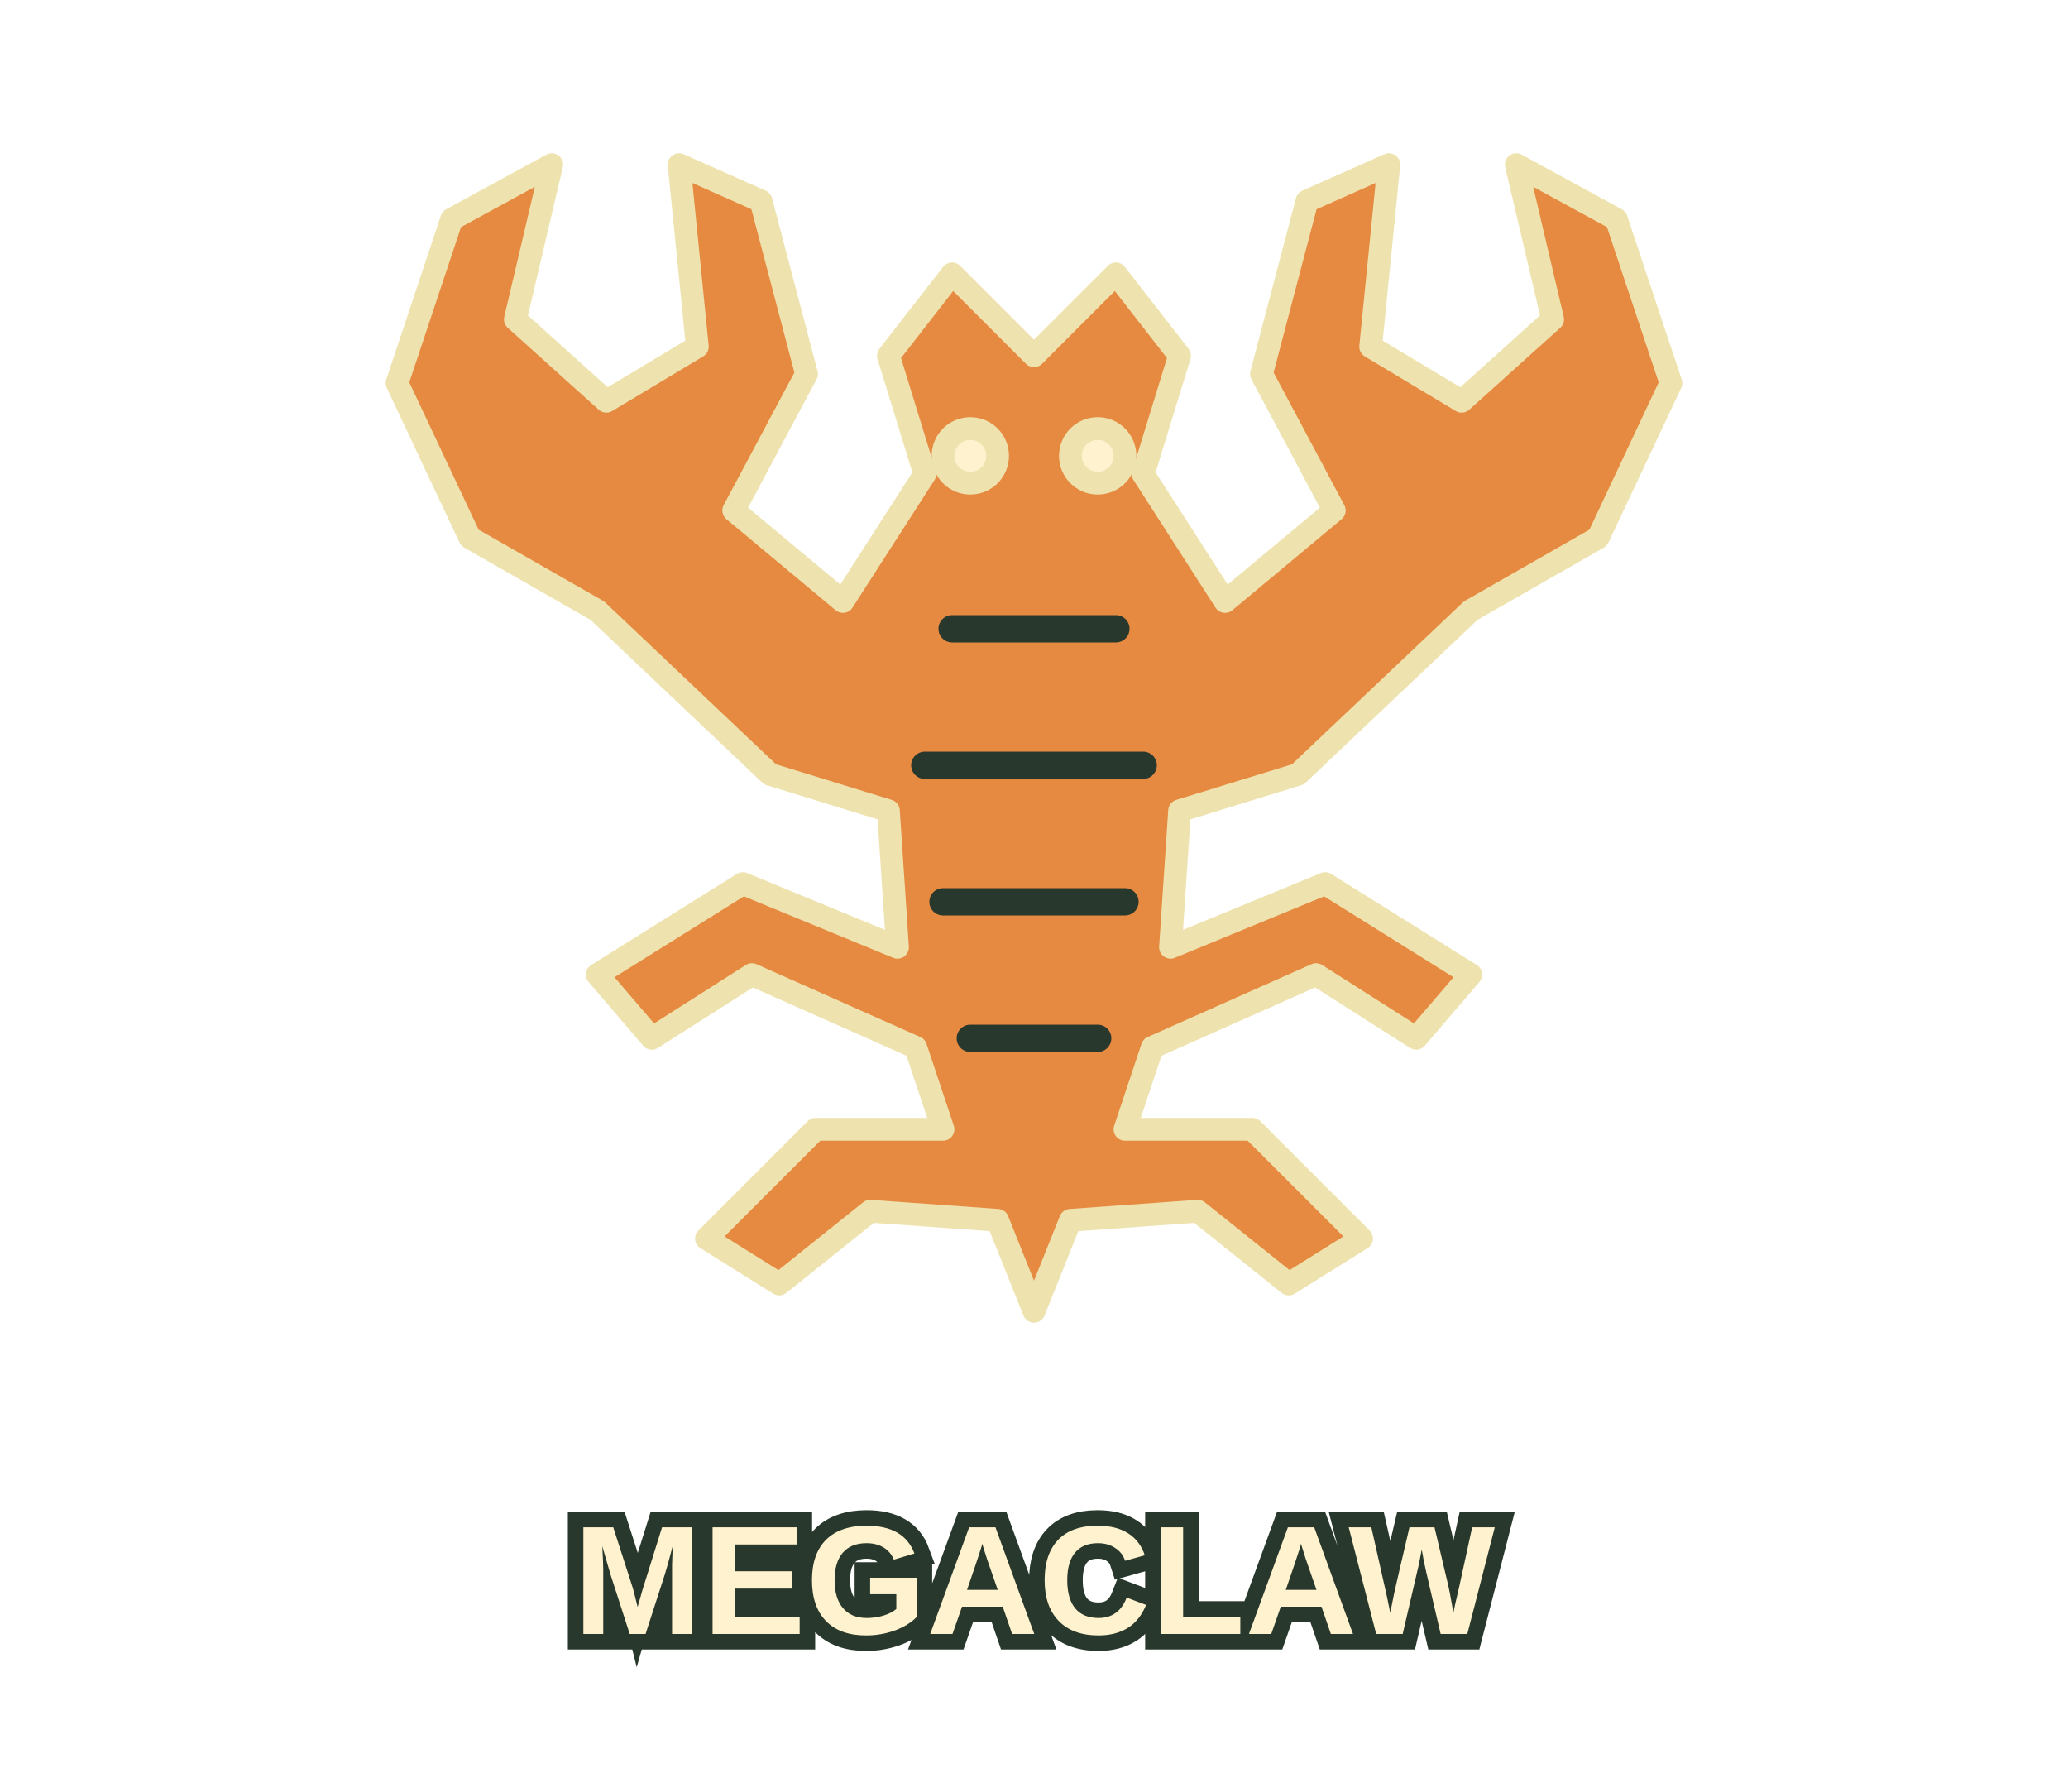
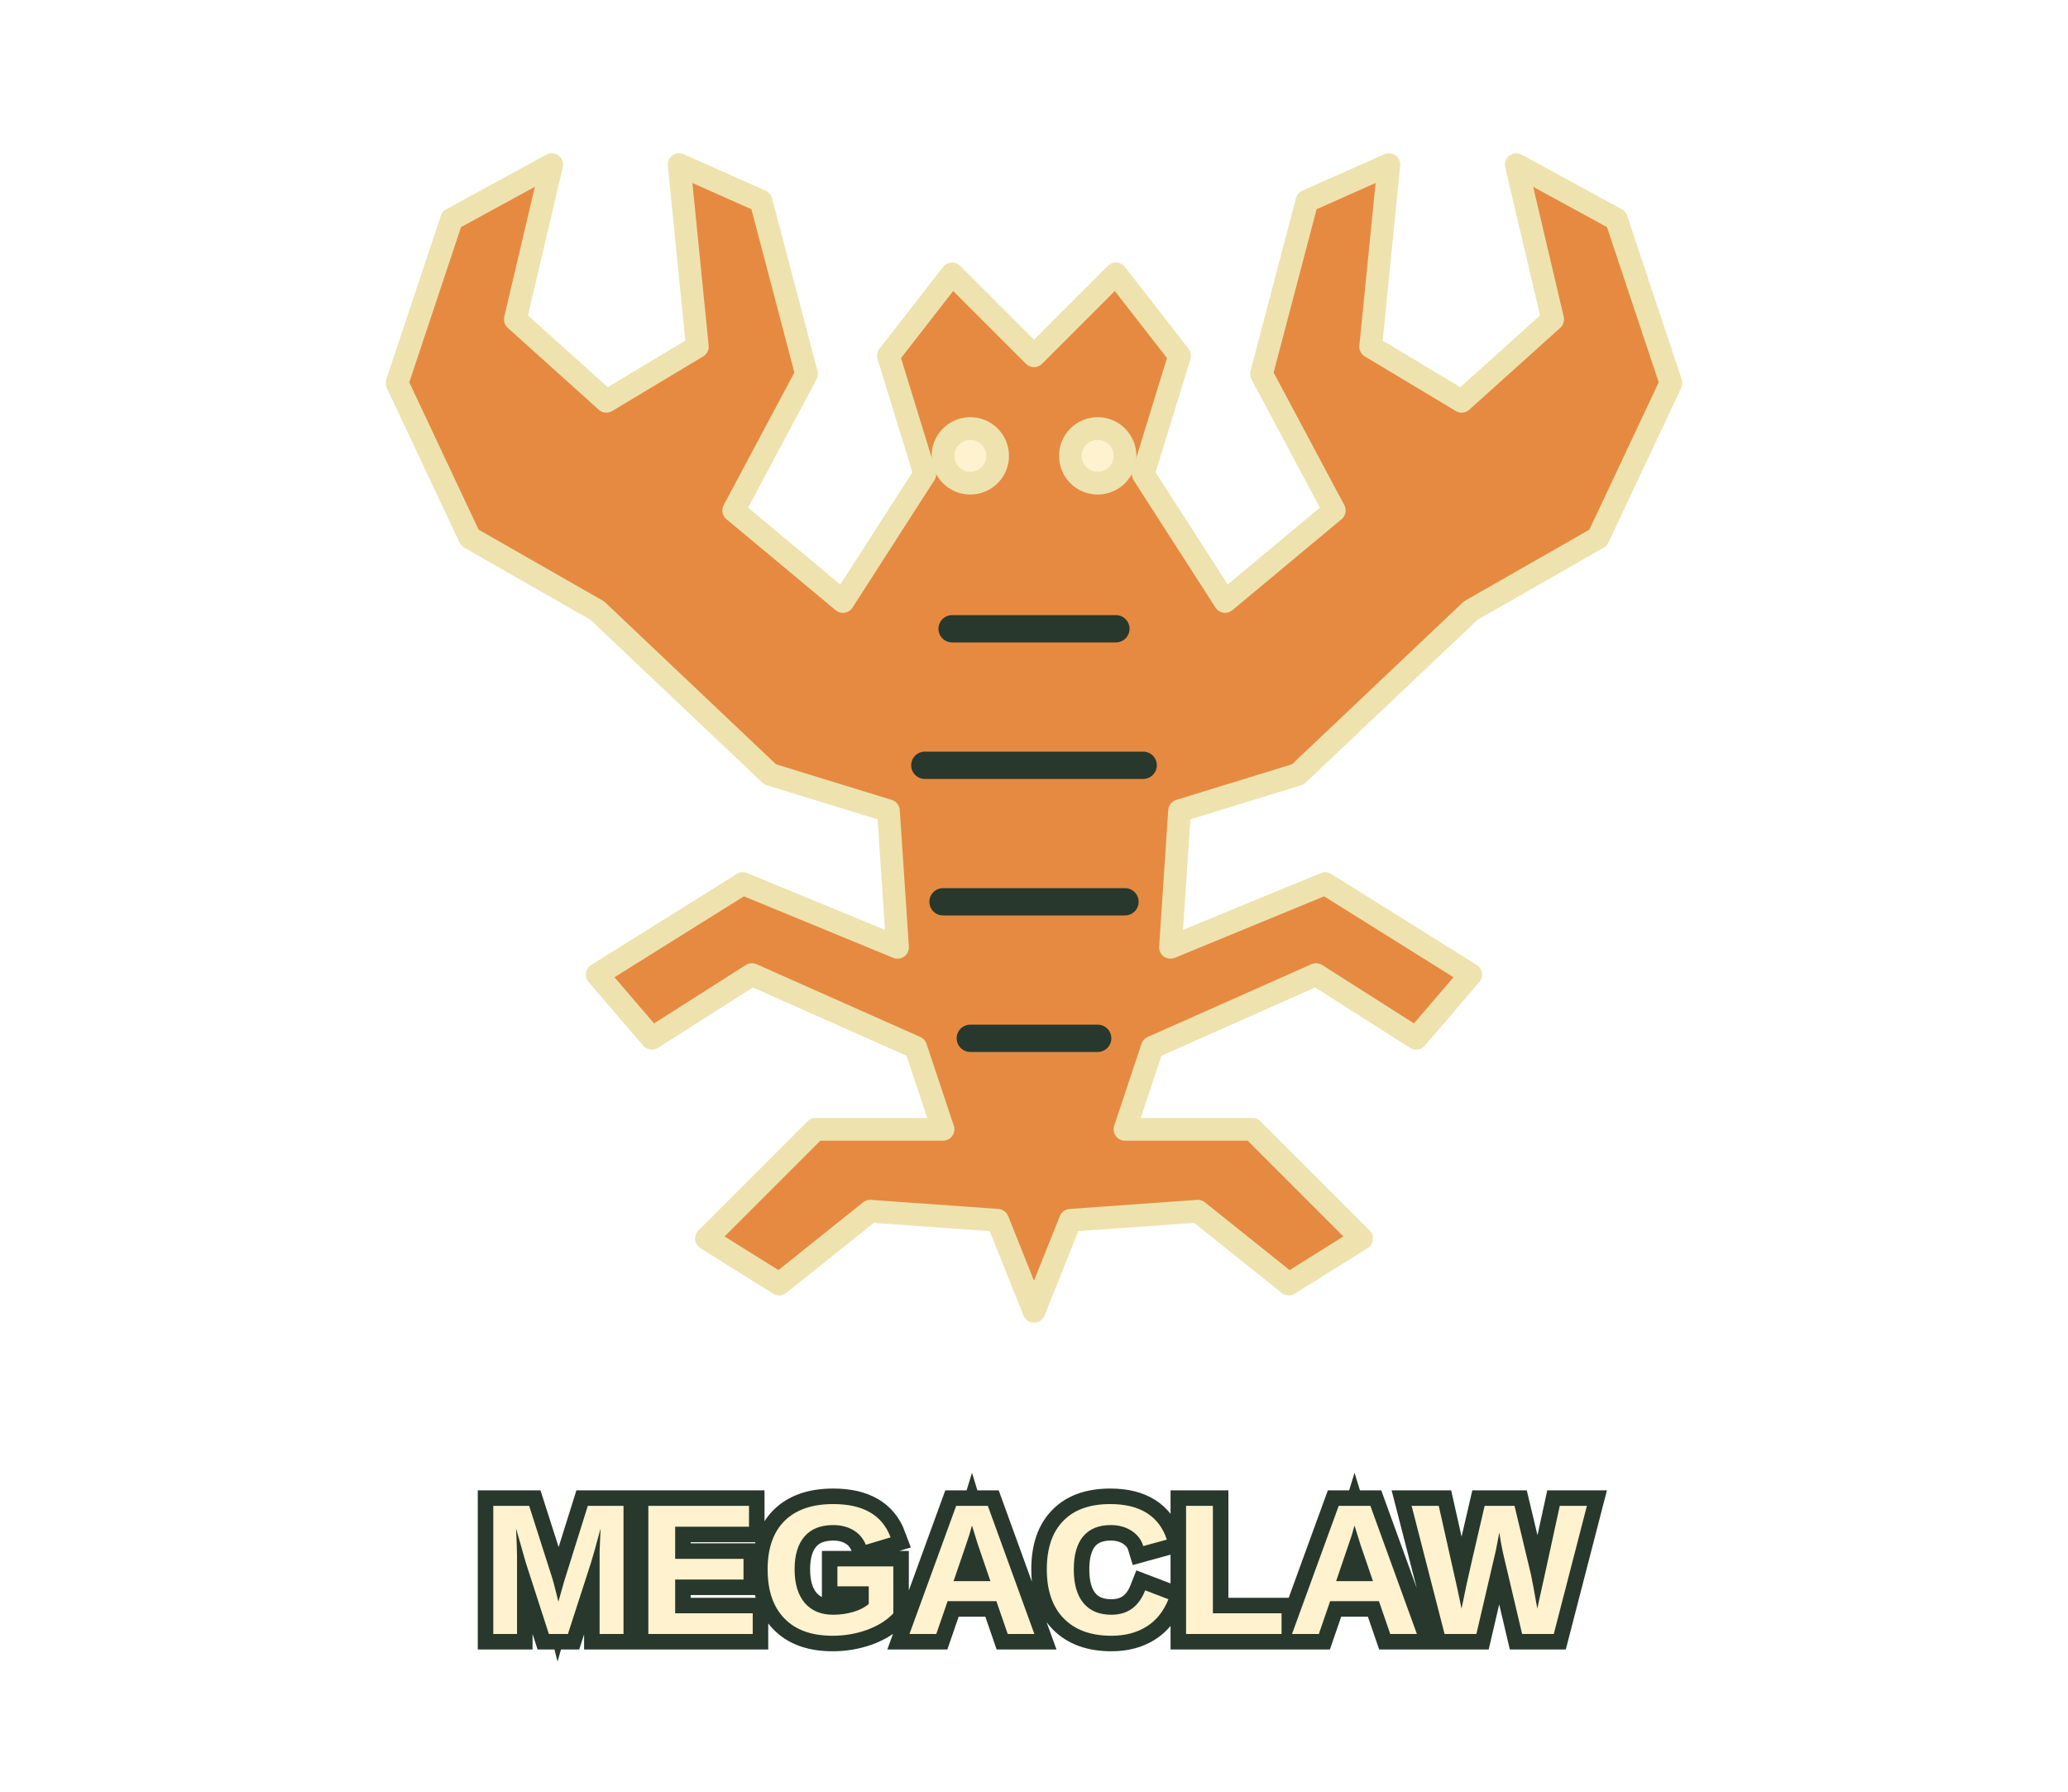
<svg xmlns="http://www.w3.org/2000/svg" viewBox="0 0 200 173.205">
  <defs>
    <clipPath id="hex">
      <path d="M50 0H150L200 86.603 150 173.205H50L0 86.603Z" />
    </clipPath>
  </defs>
  <g clip-path="url(#hex)">
    <path d="M50 0H150L200 86.603 150 173.205H50L0 86.603Z" fill="#28382c" fill-opacity="0" />
    <g transform="translate(12 8) scale(.88)">
      <g fill="#e68a42" stroke="#eee3ae" stroke-width="2.5" stroke-linejoin="round" stroke-linecap="round">
        <path d="M88 43L84 30 91 21 100 30 109 21 116 30 112 43 121 57 133 47 125 32 130 13 139 9 137 29 147 35 157 26 153 9 164 15 170 33 162 50 148 58 129 76 116 80 115 95 132 88 148 98 142 105 131 98 113 106 110 115 124 115 136 127 128 132 118 124 104 125 100 135 96 125 82 124 72 132 64 127 76 115 90 115 87 106 69 98 58 105 52 98 68 88 85 95 84 80 71 76 52 58 38 50 30 33 36 15 47 9 43 26 53 35 63 29 61 9 70 13 75 32 67 47 79 57Z" />
        <path d="M91 60H109M88 75H112M90 90H110M93 105H107" fill="none" stroke="#28382c" stroke-width="3" stroke-linecap="round" stroke-linejoin="round" />
        <circle cx="93" cy="41" r="3" fill="#fff2ce" />
        <circle cx="107" cy="41" r="3" fill="#fff2ce" />
      </g>
    </g>
-     <text x="100" y="158" text-anchor="middle" font-family="Arial,sans-serif" font-weight="900" font-size="15" fill="#fff2ce" stroke="#28382c" stroke-width="3" paint-order="stroke">MEGACLAW</text>
+     <text x="100" y="158" text-anchor="middle" font-family="Arial,sans-serif" font-weight="900" font-size="18" fill="#fff2ce" stroke="#28382c" stroke-width="3" paint-order="stroke">MEGACLAW</text>
  </g>
</svg>
